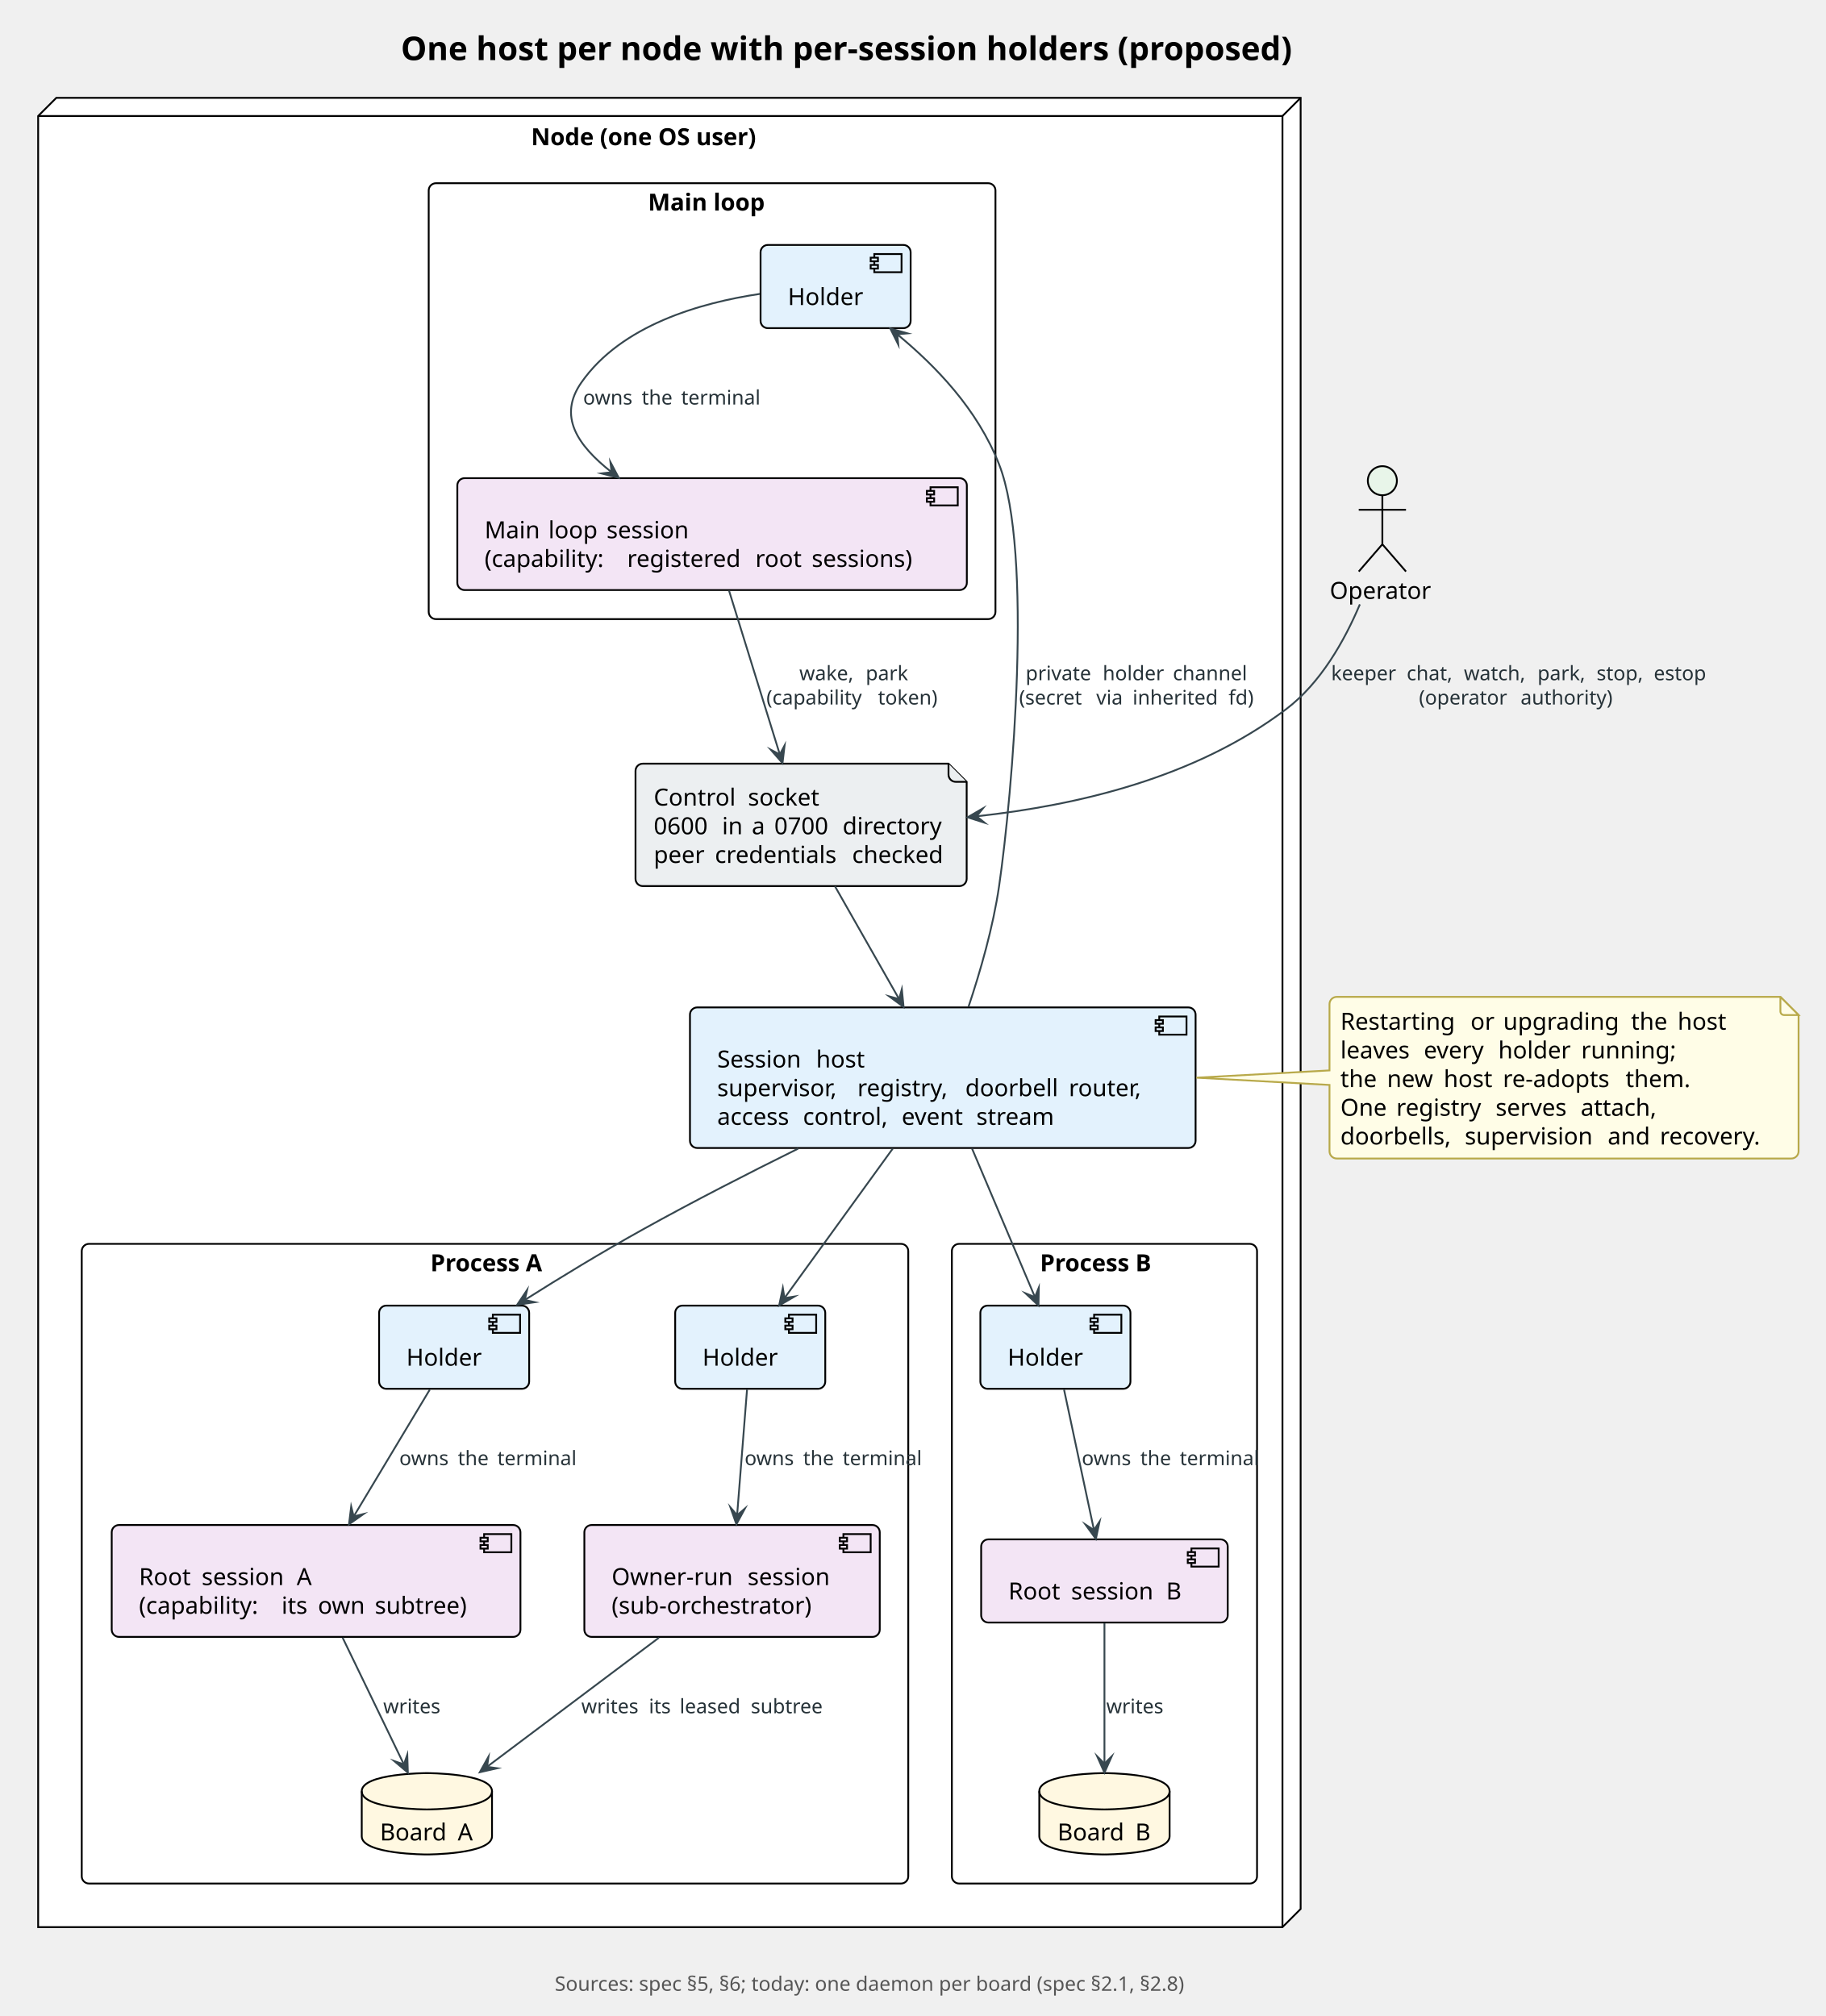
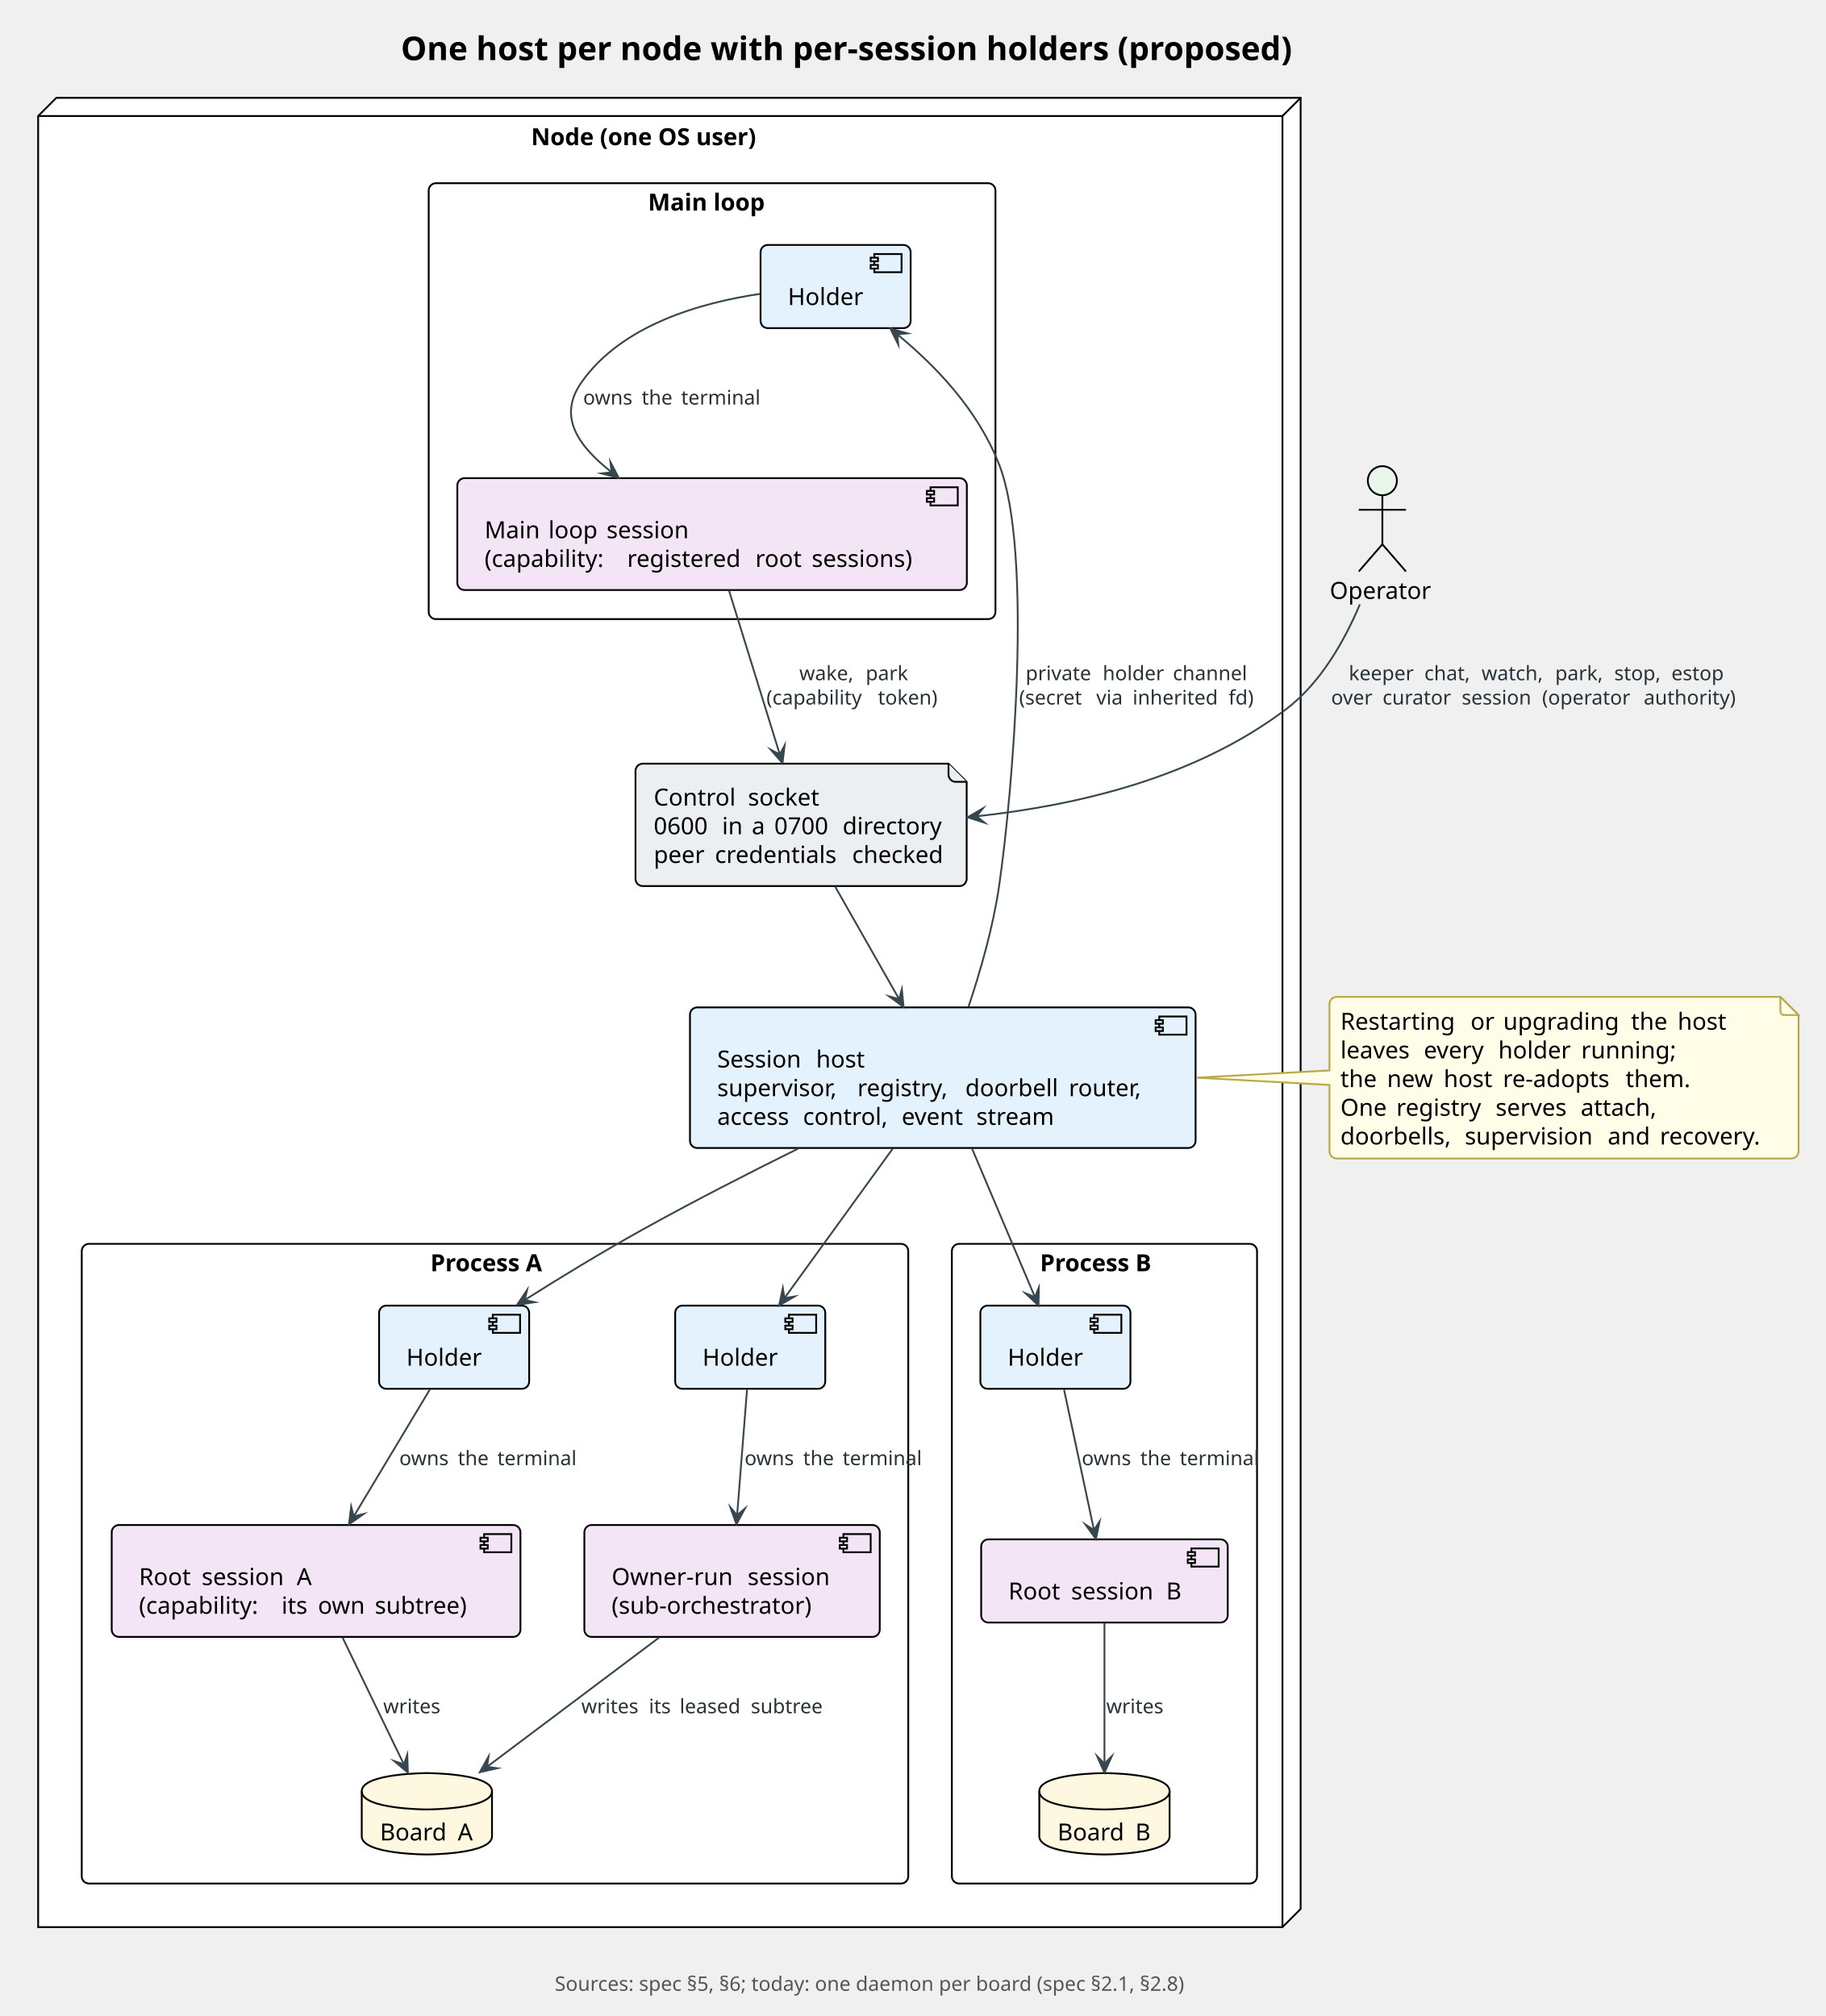
<svg xmlns="http://www.w3.org/2000/svg" contentStyleType="text/css" data-diagram-type="DESCRIPTION" height="1110px" preserveAspectRatio="none" style="width:1005px;height:1110px;background:#FFFFFF;" version="1.1" viewBox="0 0 1005 1110" width="1005px" zoomAndPan="magnify">
  <defs />
  <g>
    <g class="title" data-source-line="3">
      <text fill="#000000" font-family="Verdana" font-size="18" font-weight="700" lengthAdjust="spacing" textLength="561.779" x="220.668" y="33.097">One host per node with per-session holders (proposed)</text>
    </g>
    <g class="cluster" data-qualified-name="Node .one OS user." data-source-line="7" id="ent0002">
      <polygon fill="#FFFFFF" points="21,63.876,31,53.876,716,53.876,716,1051.066,706,1061.066,21,1061.066,21,63.876" style="stroke:#000000;stroke-width:1;stroke-linejoin:miter;stroke-miterlimit:10;" />
      <line style="stroke:#000000;stroke-width:1;" x1="706" x2="716" y1="63.876" y2="53.876" />
      <line style="stroke:#000000;stroke-width:1;" x1="21" x2="706" y1="63.876" y2="63.876" />
      <line style="stroke:#000000;stroke-width:1;" x1="706" x2="706" y1="63.876" y2="1061.066" />
      <text fill="#000000" font-family="Verdana" font-size="13" font-weight="700" lengthAdjust="spacing" textLength="144.289" x="292.356" y="79.946">Node (one OS user)</text>
    </g>
    <g class="cluster" data-qualified-name="Node .one OS user..ML" data-source-line="11" id="ent0005">
      <rect fill="#FFFFFF" height="240" rx="4" ry="4" style="stroke:#000000;stroke-width:1;" width="312" x="236" y="100.876" />
      <text fill="#000000" font-family="Verdana" font-size="13" font-weight="700" lengthAdjust="spacing" textLength="70.535" x="356.732" y="115.946">Main loop</text>
    </g>
    <g class="cluster" data-qualified-name="Node .one OS user..PA" data-source-line="15" id="ent0008">
      <rect fill="#FFFFFF" height="352.2" rx="4" ry="4" style="stroke:#000000;stroke-width:1;" width="455" x="45" y="684.866" />
      <text fill="#000000" font-family="Verdana" font-size="13" font-weight="700" lengthAdjust="spacing" textLength="71.157" x="236.921" y="699.936">Process A</text>
    </g>
    <g class="cluster" data-qualified-name="Node .one OS user..PB" data-source-line="22" id="ent0014">
      <rect fill="#FFFFFF" height="352.2" rx="4" ry="4" style="stroke:#000000;stroke-width:1;" width="168" x="524" y="684.866" />
      <text fill="#000000" font-family="Verdana" font-size="13" font-weight="700" lengthAdjust="spacing" textLength="70.967" x="572.517" y="699.936">Process B</text>
    </g>
    <g class="entity" data-qualified-name="Node .one OS user..HOST" data-source-line="8" id="ent0003">
      <rect fill="#E3F2FD" height="77.398" rx="4" ry="4" style="stroke:#000000;stroke-width:1;" width="278.342" x="379.83" y="554.676" />
      <rect fill="#E3F2FD" height="10" style="stroke:#000000;stroke-width:1;" width="15" x="638.172" y="559.676" />
      <rect fill="#E3F2FD" height="2" style="stroke:#000000;stroke-width:1;" width="4" x="636.172" y="561.676" />
      <rect fill="#E3F2FD" height="2" style="stroke:#000000;stroke-width:1;" width="4" x="636.172" y="565.676" />
      <text fill="#000000" font-family="Verdana" font-size="13" lengthAdjust="spacing" textLength="49.861" x="394.83" y="587.746">Session</text>
      <text fill="#000000" font-family="Verdana" font-size="13" lengthAdjust="spacing" textLength="4.57" x="444.691" y="587.746"> </text>
      <text fill="#000000" font-family="Verdana" font-size="13" lengthAdjust="spacing" textLength="28.012" x="449.261" y="587.746">host</text>
      <text fill="#000000" font-family="Verdana" font-size="13" lengthAdjust="spacing" textLength="72.592" x="394.83" y="603.545">supervisor,</text>
      <text fill="#000000" font-family="Verdana" font-size="13" lengthAdjust="spacing" textLength="4.57" x="467.422" y="603.545"> </text>
      <text fill="#000000" font-family="Verdana" font-size="13" lengthAdjust="spacing" textLength="54.825" x="471.992" y="603.545">registry,</text>
      <text fill="#000000" font-family="Verdana" font-size="13" lengthAdjust="spacing" textLength="4.57" x="526.817" y="603.545"> </text>
      <text fill="#000000" font-family="Verdana" font-size="13" lengthAdjust="spacing" textLength="52.406" x="531.387" y="603.545">doorbell</text>
      <text fill="#000000" font-family="Verdana" font-size="13" lengthAdjust="spacing" textLength="4.57" x="583.793" y="603.545"> </text>
      <text fill="#000000" font-family="Verdana" font-size="13" lengthAdjust="spacing" textLength="44.808" x="588.364" y="603.545">router,</text>
      <text fill="#000000" font-family="Verdana" font-size="13" lengthAdjust="spacing" textLength="42.644" x="394.83" y="619.344">access</text>
      <text fill="#000000" font-family="Verdana" font-size="13" lengthAdjust="spacing" textLength="4.57" x="437.474" y="619.344"> </text>
      <text fill="#000000" font-family="Verdana" font-size="13" lengthAdjust="spacing" textLength="49.747" x="442.044" y="619.344">control,</text>
      <text fill="#000000" font-family="Verdana" font-size="13" lengthAdjust="spacing" textLength="4.57" x="491.79" y="619.344"> </text>
      <text fill="#000000" font-family="Verdana" font-size="13" lengthAdjust="spacing" textLength="36.531" x="496.361" y="619.344">event</text>
      <text fill="#000000" font-family="Verdana" font-size="13" lengthAdjust="spacing" textLength="4.57" x="532.891" y="619.344"> </text>
      <text fill="#000000" font-family="Verdana" font-size="13" lengthAdjust="spacing" textLength="45.64" x="537.462" y="619.344">stream</text>
    </g>
    <g class="entity" data-qualified-name="Node .one OS user..SOCK" data-source-line="9" id="ent0004">
      <path d="M349.85,424.476 L349.85,483.874 A4,4 0 0 0 353.85,487.874 L528.153,487.874 A4,4 0 0 0 532.153,483.874 L532.153,430.476 L522.153,420.476 L353.85,420.476 A4,4 0 0 0 349.85,424.476" fill="#ECEFF1" style="stroke:#000000;stroke-width:1;" />
      <path d="M522.153,420.476 L522.153,426.476 A4,4 0 0 0 526.153,430.476 L532.153,430.476" fill="#ECEFF1" style="stroke:#000000;stroke-width:1;" />
      <text fill="#000000" font-family="Verdana" font-size="13" lengthAdjust="spacing" textLength="47.322" x="359.85" y="443.546">Control</text>
      <text fill="#000000" font-family="Verdana" font-size="13" lengthAdjust="spacing" textLength="4.57" x="407.172" y="443.546"> </text>
      <text fill="#000000" font-family="Verdana" font-size="13" lengthAdjust="spacing" textLength="41.996" x="411.742" y="443.546">socket</text>
      <text fill="#000000" font-family="Verdana" font-size="13" lengthAdjust="spacing" textLength="33.059" x="359.85" y="459.345">0600</text>
      <text fill="#000000" font-family="Verdana" font-size="13" lengthAdjust="spacing" textLength="4.57" x="392.909" y="459.345"> </text>
      <text fill="#000000" font-family="Verdana" font-size="13" lengthAdjust="spacing" textLength="11.794" x="397.479" y="459.345">in</text>
      <text fill="#000000" font-family="Verdana" font-size="13" lengthAdjust="spacing" textLength="4.57" x="409.273" y="459.345"> </text>
      <text fill="#000000" font-family="Verdana" font-size="13" lengthAdjust="spacing" textLength="7.808" x="413.843" y="459.345">a</text>
      <text fill="#000000" font-family="Verdana" font-size="13" lengthAdjust="spacing" textLength="4.57" x="421.651" y="459.345"> </text>
      <text fill="#000000" font-family="Verdana" font-size="13" lengthAdjust="spacing" textLength="33.059" x="426.221" y="459.345">0700</text>
      <text fill="#000000" font-family="Verdana" font-size="13" lengthAdjust="spacing" textLength="4.57" x="459.28" y="459.345"> </text>
      <text fill="#000000" font-family="Verdana" font-size="13" lengthAdjust="spacing" textLength="57.986" x="463.85" y="459.345">directory</text>
      <text fill="#000000" font-family="Verdana" font-size="13" lengthAdjust="spacing" textLength="29.136" x="359.85" y="475.144">peer</text>
      <text fill="#000000" font-family="Verdana" font-size="13" lengthAdjust="spacing" textLength="4.57" x="388.986" y="475.144"> </text>
      <text fill="#000000" font-family="Verdana" font-size="13" lengthAdjust="spacing" textLength="70.973" x="393.556" y="475.144">credentials</text>
      <text fill="#000000" font-family="Verdana" font-size="13" lengthAdjust="spacing" textLength="4.57" x="464.529" y="475.144"> </text>
      <text fill="#000000" font-family="Verdana" font-size="13" lengthAdjust="spacing" textLength="53.054" x="469.099" y="475.144">checked</text>
    </g>
    <g class="entity" data-qualified-name="Node .one OS user..ML.H0" data-source-line="12" id="ent0006">
      <rect fill="#E3F2FD" height="45.799" rx="4" ry="4" style="stroke:#000000;stroke-width:1;" width="82.618" x="418.69" y="134.876" />
      <rect fill="#E3F2FD" height="10" style="stroke:#000000;stroke-width:1;" width="15" x="481.308" y="139.876" />
      <rect fill="#E3F2FD" height="2" style="stroke:#000000;stroke-width:1;" width="4" x="479.308" y="141.876" />
      <rect fill="#E3F2FD" height="2" style="stroke:#000000;stroke-width:1;" width="4" x="479.308" y="145.876" />
      <text fill="#000000" font-family="Verdana" font-size="13" lengthAdjust="spacing" textLength="42.618" x="433.69" y="167.946">Holder</text>
    </g>
    <g class="entity" data-qualified-name="Node .one OS user..ML.S0" data-source-line="13" id="ent0007">
      <rect fill="#F3E5F5" height="61.599" rx="4" ry="4" style="stroke:#000000;stroke-width:1;" width="280.487" x="251.76" y="263.276" />
      <rect fill="#F3E5F5" height="10" style="stroke:#000000;stroke-width:1;" width="15" x="512.247" y="268.276" />
      <rect fill="#F3E5F5" height="2" style="stroke:#000000;stroke-width:1;" width="4" x="510.247" y="270.276" />
      <rect fill="#F3E5F5" height="2" style="stroke:#000000;stroke-width:1;" width="4" x="510.247" y="274.276" />
      <text fill="#000000" font-family="Verdana" font-size="13" lengthAdjust="spacing" textLength="30.558" x="266.76" y="296.346">Main</text>
      <text fill="#000000" font-family="Verdana" font-size="13" lengthAdjust="spacing" textLength="4.57" x="297.318" y="296.346"> </text>
      <text fill="#000000" font-family="Verdana" font-size="13" lengthAdjust="spacing" textLength="27.447" x="301.888" y="296.346">loop</text>
      <text fill="#000000" font-family="Verdana" font-size="13" lengthAdjust="spacing" textLength="4.57" x="329.335" y="296.346"> </text>
      <text fill="#000000" font-family="Verdana" font-size="13" lengthAdjust="spacing" textLength="47.747" x="333.906" y="296.346">session</text>
      <text fill="#000000" font-family="Verdana" font-size="13" lengthAdjust="spacing" textLength="73.912" x="266.76" y="312.145">(capability:</text>
      <text fill="#000000" font-family="Verdana" font-size="13" lengthAdjust="spacing" textLength="4.57" x="340.672" y="312.145"> </text>
      <text fill="#000000" font-family="Verdana" font-size="13" lengthAdjust="spacing" textLength="65.99" x="345.242" y="312.145">registered</text>
      <text fill="#000000" font-family="Verdana" font-size="13" lengthAdjust="spacing" textLength="4.57" x="411.233" y="312.145"> </text>
      <text fill="#000000" font-family="Verdana" font-size="13" lengthAdjust="spacing" textLength="26.451" x="415.803" y="312.145">root</text>
      <text fill="#000000" font-family="Verdana" font-size="13" lengthAdjust="spacing" textLength="4.57" x="442.254" y="312.145"> </text>
      <text fill="#000000" font-family="Verdana" font-size="13" lengthAdjust="spacing" textLength="60.423" x="446.824" y="312.145">sessions)</text>
    </g>
    <g class="entity" data-qualified-name="Node .one OS user..PA.H1" data-source-line="16" id="ent0009">
      <rect fill="#E3F2FD" height="45.799" rx="4" ry="4" style="stroke:#000000;stroke-width:1;" width="82.618" x="208.69" y="718.866" />
      <rect fill="#E3F2FD" height="10" style="stroke:#000000;stroke-width:1;" width="15" x="271.308" y="723.866" />
      <rect fill="#E3F2FD" height="2" style="stroke:#000000;stroke-width:1;" width="4" x="269.308" y="725.866" />
      <rect fill="#E3F2FD" height="2" style="stroke:#000000;stroke-width:1;" width="4" x="269.308" y="729.866" />
      <text fill="#000000" font-family="Verdana" font-size="13" lengthAdjust="spacing" textLength="42.618" x="223.69" y="751.936">Holder</text>
    </g>
    <g class="entity" data-qualified-name="Node .one OS user..PA.S1" data-source-line="17" id="ent0010">
      <rect fill="#F3E5F5" height="61.599" rx="4" ry="4" style="stroke:#000000;stroke-width:1;" width="225.002" x="61.5" y="839.666" />
      <rect fill="#F3E5F5" height="10" style="stroke:#000000;stroke-width:1;" width="15" x="266.502" y="844.666" />
      <rect fill="#F3E5F5" height="2" style="stroke:#000000;stroke-width:1;" width="4" x="264.502" y="846.666" />
      <rect fill="#F3E5F5" height="2" style="stroke:#000000;stroke-width:1;" width="4" x="264.502" y="850.666" />
      <text fill="#000000" font-family="Verdana" font-size="13" lengthAdjust="spacing" textLength="29.942" x="76.5" y="872.736">Root</text>
      <text fill="#000000" font-family="Verdana" font-size="13" lengthAdjust="spacing" textLength="4.57" x="106.442" y="872.736"> </text>
      <text fill="#000000" font-family="Verdana" font-size="13" lengthAdjust="spacing" textLength="47.747" x="111.012" y="872.736">session</text>
      <text fill="#000000" font-family="Verdana" font-size="13" lengthAdjust="spacing" textLength="4.57" x="158.759" y="872.736"> </text>
      <text fill="#000000" font-family="Verdana" font-size="13" lengthAdjust="spacing" textLength="8.887" x="163.33" y="872.736">A</text>
      <text fill="#000000" font-family="Verdana" font-size="13" lengthAdjust="spacing" textLength="73.912" x="76.5" y="888.535">(capability:</text>
      <text fill="#000000" font-family="Verdana" font-size="13" lengthAdjust="spacing" textLength="4.57" x="150.412" y="888.535"> </text>
      <text fill="#000000" font-family="Verdana" font-size="13" lengthAdjust="spacing" textLength="15.463" x="154.982" y="888.535">its</text>
      <text fill="#000000" font-family="Verdana" font-size="13" lengthAdjust="spacing" textLength="4.57" x="170.445" y="888.535"> </text>
      <text fill="#000000" font-family="Verdana" font-size="13" lengthAdjust="spacing" textLength="26.755" x="175.016" y="888.535">own</text>
      <text fill="#000000" font-family="Verdana" font-size="13" lengthAdjust="spacing" textLength="4.57" x="201.771" y="888.535"> </text>
      <text fill="#000000" font-family="Verdana" font-size="13" lengthAdjust="spacing" textLength="55.161" x="206.341" y="888.535">subtree)</text>
    </g>
    <g class="entity" data-qualified-name="Node .one OS user..PA.H1b" data-source-line="18" id="ent0011">
      <rect fill="#E3F2FD" height="45.799" rx="4" ry="4" style="stroke:#000000;stroke-width:1;" width="82.618" x="371.69" y="718.866" />
      <rect fill="#E3F2FD" height="10" style="stroke:#000000;stroke-width:1;" width="15" x="434.308" y="723.866" />
      <rect fill="#E3F2FD" height="2" style="stroke:#000000;stroke-width:1;" width="4" x="432.308" y="725.866" />
      <rect fill="#E3F2FD" height="2" style="stroke:#000000;stroke-width:1;" width="4" x="432.308" y="729.866" />
      <text fill="#000000" font-family="Verdana" font-size="13" lengthAdjust="spacing" textLength="42.618" x="386.69" y="751.936">Holder</text>
    </g>
    <g class="entity" data-qualified-name="Node .one OS user..PA.S1b" data-source-line="19" id="ent0012">
      <rect fill="#F3E5F5" height="61.599" rx="4" ry="4" style="stroke:#000000;stroke-width:1;" width="162.611" x="321.69" y="839.666" />
      <rect fill="#F3E5F5" height="10" style="stroke:#000000;stroke-width:1;" width="15" x="464.301" y="844.666" />
      <rect fill="#F3E5F5" height="2" style="stroke:#000000;stroke-width:1;" width="4" x="462.301" y="846.666" />
      <rect fill="#F3E5F5" height="2" style="stroke:#000000;stroke-width:1;" width="4" x="462.301" y="850.666" />
      <text fill="#000000" font-family="Verdana" font-size="13" lengthAdjust="spacing" textLength="70.294" x="336.69" y="872.736">Owner-run</text>
      <text fill="#000000" font-family="Verdana" font-size="13" lengthAdjust="spacing" textLength="4.57" x="406.984" y="872.736"> </text>
      <text fill="#000000" font-family="Verdana" font-size="13" lengthAdjust="spacing" textLength="47.747" x="411.554" y="872.736">session</text>
      <text fill="#000000" font-family="Verdana" font-size="13" lengthAdjust="spacing" textLength="120.802" x="336.69" y="888.535">(sub-orchestrator)</text>
    </g>
    <g class="entity" data-qualified-name="Node .one OS user..PA.B1" data-source-line="20" id="ent0013">
      <path d="M199.14,986.266 C199.14,976.266 234.997,976.266 234.997,976.266 C234.997,976.266 270.854,976.266 270.854,986.266 L270.854,1011.065 C270.854,1021.065 234.997,1021.065 234.997,1021.065 C234.997,1021.065 199.14,1021.065 199.14,1011.065 L199.14,986.266" fill="#FFF8E1" style="stroke:#000000;stroke-width:1;" />
      <path d="M199.14,986.266 C199.14,996.266 234.997,996.266 234.997,996.266 C234.997,996.266 270.854,996.266 270.854,986.266" fill="none" style="stroke:#000000;stroke-width:1;" />
      <text fill="#000000" font-family="Verdana" font-size="13" lengthAdjust="spacing" textLength="38.257" x="209.14" y="1013.336">Board</text>
      <text fill="#000000" font-family="Verdana" font-size="13" lengthAdjust="spacing" textLength="4.57" x="247.397" y="1013.336"> </text>
      <text fill="#000000" font-family="Verdana" font-size="13" lengthAdjust="spacing" textLength="8.887" x="251.968" y="1013.336">A</text>
    </g>
    <g class="entity" data-qualified-name="Node .one OS user..PB.H2" data-source-line="23" id="ent0015">
      <rect fill="#E3F2FD" height="45.799" rx="4" ry="4" style="stroke:#000000;stroke-width:1;" width="82.618" x="539.69" y="718.866" />
      <rect fill="#E3F2FD" height="10" style="stroke:#000000;stroke-width:1;" width="15" x="602.308" y="723.866" />
      <rect fill="#E3F2FD" height="2" style="stroke:#000000;stroke-width:1;" width="4" x="600.308" y="725.866" />
      <rect fill="#E3F2FD" height="2" style="stroke:#000000;stroke-width:1;" width="4" x="600.308" y="729.866" />
      <text fill="#000000" font-family="Verdana" font-size="13" lengthAdjust="spacing" textLength="42.618" x="554.69" y="751.936">Holder</text>
    </g>
    <g class="entity" data-qualified-name="Node .one OS user..PB.S2" data-source-line="24" id="ent0016">
      <rect fill="#F3E5F5" height="45.799" rx="4" ry="4" style="stroke:#000000;stroke-width:1;" width="135.742" x="540.13" y="847.566" />
      <rect fill="#F3E5F5" height="10" style="stroke:#000000;stroke-width:1;" width="15" x="655.872" y="852.566" />
      <rect fill="#F3E5F5" height="2" style="stroke:#000000;stroke-width:1;" width="4" x="653.872" y="854.566" />
      <rect fill="#F3E5F5" height="2" style="stroke:#000000;stroke-width:1;" width="4" x="653.872" y="858.566" />
      <text fill="#000000" font-family="Verdana" font-size="13" lengthAdjust="spacing" textLength="29.942" x="555.13" y="880.636">Root</text>
      <text fill="#000000" font-family="Verdana" font-size="13" lengthAdjust="spacing" textLength="4.57" x="585.072" y="880.636"> </text>
      <text fill="#000000" font-family="Verdana" font-size="13" lengthAdjust="spacing" textLength="47.747" x="589.642" y="880.636">session</text>
      <text fill="#000000" font-family="Verdana" font-size="13" lengthAdjust="spacing" textLength="4.57" x="637.389" y="880.636"> </text>
      <text fill="#000000" font-family="Verdana" font-size="13" lengthAdjust="spacing" textLength="8.912" x="641.96" y="880.636">B</text>
    </g>
    <g class="entity" data-qualified-name="Node .one OS user..PB.B2" data-source-line="25" id="ent0017">
      <path d="M572.13,986.266 C572.13,976.266 608,976.266 608,976.266 C608,976.266 643.87,976.266 643.87,986.266 L643.87,1011.065 C643.87,1021.065 608,1021.065 608,1021.065 C608,1021.065 572.13,1021.065 572.13,1011.065 L572.13,986.266" fill="#FFF8E1" style="stroke:#000000;stroke-width:1;" />
      <path d="M572.13,986.266 C572.13,996.266 608,996.266 608,996.266 C608,996.266 643.87,996.266 643.87,986.266" fill="none" style="stroke:#000000;stroke-width:1;" />
      <text fill="#000000" font-family="Verdana" font-size="13" lengthAdjust="spacing" textLength="38.257" x="582.13" y="1013.336">Board</text>
      <text fill="#000000" font-family="Verdana" font-size="13" lengthAdjust="spacing" textLength="4.57" x="620.387" y="1013.336"> </text>
      <text fill="#000000" font-family="Verdana" font-size="13" lengthAdjust="spacing" textLength="8.912" x="624.958" y="1013.336">B</text>
    </g>
    <g class="entity" data-qualified-name="OP" data-source-line="5" id="ent0001">
      <ellipse cx="760.996" cy="264.676" fill="#E8F5E9" rx="8" ry="8" style="stroke:#000000;stroke-width:1;" />
      <path d="M760.996,272.676 L760.996,299.676 M747.996,280.676 L773.996,280.676 M760.996,299.676 L747.996,314.676 M760.996,299.676 L773.996,314.676" fill="none" style="stroke:#000000;stroke-width:1;" />
      <text fill="#000000" font-family="Verdana" font-size="13" lengthAdjust="spacing" textLength="57.992" x="732" y="329.746">Operator</text>
    </g>
    <g class="entity" data-qualified-name="GMN32" data-source-line="45" id="ent0033">
      <path d="M731.89,552.876 L731.89,589.366 L658.61,593.366 L731.89,597.366 L731.89,633.873 A4,4 0 0 0 735.89,637.873 L986.115,637.873 A4,4 0 0 0 990.115,633.873 L990.115,558.876 L980.115,548.876 L735.89,548.876 A4,4 0 0 0 731.89,552.876" fill="#FFFDE7" style="stroke:#B8A94A;stroke-width:1;" />
      <path d="M980.115,548.876 L980.115,556.876 A2,2 0 0 0 982.115,558.876 L990.115,558.876 L980.115,548.876" fill="#FFFDE7" style="stroke:#B8A94A;stroke-width:1;" />
      <text fill="#000000" font-family="Verdana" font-size="13" lengthAdjust="spacing" textLength="67.05" x="737.89" y="566.946">Restarting</text>
      <text fill="#000000" font-family="Verdana" font-size="13" lengthAdjust="spacing" textLength="4.57" x="804.94" y="566.946"> </text>
      <text fill="#000000" font-family="Verdana" font-size="13" lengthAdjust="spacing" textLength="13.438" x="809.511" y="566.946">or</text>
      <text fill="#000000" font-family="Verdana" font-size="13" lengthAdjust="spacing" textLength="4.57" x="822.949" y="566.946"> </text>
      <text fill="#000000" font-family="Verdana" font-size="13" lengthAdjust="spacing" textLength="65.774" x="827.519" y="566.946">upgrading</text>
      <text fill="#000000" font-family="Verdana" font-size="13" lengthAdjust="spacing" textLength="4.57" x="893.293" y="566.946"> </text>
      <text fill="#000000" font-family="Verdana" font-size="13" lengthAdjust="spacing" textLength="21.093" x="897.864" y="566.946">the</text>
      <text fill="#000000" font-family="Verdana" font-size="13" lengthAdjust="spacing" textLength="4.57" x="918.957" y="566.946"> </text>
      <text fill="#000000" font-family="Verdana" font-size="13" lengthAdjust="spacing" textLength="28.012" x="923.527" y="566.946">host</text>
      <text fill="#000000" font-family="Verdana" font-size="13" lengthAdjust="spacing" textLength="41.33" x="737.89" y="582.745">leaves</text>
      <text fill="#000000" font-family="Verdana" font-size="13" lengthAdjust="spacing" textLength="4.57" x="779.22" y="582.745"> </text>
      <text fill="#000000" font-family="Verdana" font-size="13" lengthAdjust="spacing" textLength="36.423" x="783.79" y="582.745">every</text>
      <text fill="#000000" font-family="Verdana" font-size="13" lengthAdjust="spacing" textLength="4.57" x="820.213" y="582.745"> </text>
      <text fill="#000000" font-family="Verdana" font-size="13" lengthAdjust="spacing" textLength="41.076" x="824.783" y="582.745">holder</text>
      <text fill="#000000" font-family="Verdana" font-size="13" lengthAdjust="spacing" textLength="4.57" x="865.859" y="582.745"> </text>
      <text fill="#000000" font-family="Verdana" font-size="13" lengthAdjust="spacing" textLength="56.024" x="870.429" y="582.745">running;</text>
      <text fill="#000000" font-family="Verdana" font-size="13" lengthAdjust="spacing" textLength="21.093" x="737.89" y="598.544">the</text>
      <text fill="#000000" font-family="Verdana" font-size="13" lengthAdjust="spacing" textLength="4.57" x="758.983" y="598.544"> </text>
      <text fill="#000000" font-family="Verdana" font-size="13" lengthAdjust="spacing" textLength="26.609" x="763.554" y="598.544">new</text>
      <text fill="#000000" font-family="Verdana" font-size="13" lengthAdjust="spacing" textLength="4.57" x="790.163" y="598.544"> </text>
      <text fill="#000000" font-family="Verdana" font-size="13" lengthAdjust="spacing" textLength="28.012" x="794.733" y="598.544">host</text>
      <text fill="#000000" font-family="Verdana" font-size="13" lengthAdjust="spacing" textLength="4.57" x="822.745" y="598.544"> </text>
      <text fill="#000000" font-family="Verdana" font-size="13" lengthAdjust="spacing" textLength="62.988" x="827.316" y="598.544">re-adopts</text>
      <text fill="#000000" font-family="Verdana" font-size="13" lengthAdjust="spacing" textLength="4.57" x="890.304" y="598.544"> </text>
      <text fill="#000000" font-family="Verdana" font-size="13" lengthAdjust="spacing" textLength="38.467" x="894.874" y="598.544">them.</text>
      <text fill="#000000" font-family="Verdana" font-size="13" lengthAdjust="spacing" textLength="26.203" x="737.89" y="614.344">One</text>
      <text fill="#000000" font-family="Verdana" font-size="13" lengthAdjust="spacing" textLength="4.57" x="764.093" y="614.344"> </text>
      <text fill="#000000" font-family="Verdana" font-size="13" lengthAdjust="spacing" textLength="50.096" x="768.663" y="614.344">registry</text>
      <text fill="#000000" font-family="Verdana" font-size="13" lengthAdjust="spacing" textLength="4.57" x="818.759" y="614.344"> </text>
      <text fill="#000000" font-family="Verdana" font-size="13" lengthAdjust="spacing" textLength="42.275" x="823.33" y="614.344">serves</text>
      <text fill="#000000" font-family="Verdana" font-size="13" lengthAdjust="spacing" textLength="4.57" x="865.605" y="614.344"> </text>
      <text fill="#000000" font-family="Verdana" font-size="13" lengthAdjust="spacing" textLength="45.589" x="870.175" y="614.344">attach,</text>
      <text fill="#000000" font-family="Verdana" font-size="13" lengthAdjust="spacing" textLength="63.908" x="737.89" y="630.143">doorbells,</text>
      <text fill="#000000" font-family="Verdana" font-size="13" lengthAdjust="spacing" textLength="4.57" x="801.798" y="630.143"> </text>
      <text fill="#000000" font-family="Verdana" font-size="13" lengthAdjust="spacing" textLength="74.109" x="806.369" y="630.143">supervision</text>
      <text fill="#000000" font-family="Verdana" font-size="13" lengthAdjust="spacing" textLength="4.57" x="880.477" y="630.143"> </text>
      <text fill="#000000" font-family="Verdana" font-size="13" lengthAdjust="spacing" textLength="24.134" x="885.048" y="630.143">and</text>
      <text fill="#000000" font-family="Verdana" font-size="13" lengthAdjust="spacing" textLength="4.57" x="909.182" y="630.143"> </text>
      <text fill="#000000" font-family="Verdana" font-size="13" lengthAdjust="spacing" textLength="61.363" x="913.752" y="630.143">recovery.</text>
    </g>
    <g class="link" data-entity-1="ent0001" data-entity-2="ent0004" data-link-type="dependency" data-source-line="29" id="lnk18">
      <path d="M748.61,332.756 C740.18,352.746 727.05,376.076 708,390.476 C657.76,428.446 593.14,443.372 537.61,449.452" fill="none" id="OP-to-SOCK" style="stroke:#37474F;stroke-width:1;" />
      <polygon fill="#37474F" points="532.64,449.996,542.022,452.993,537.61,449.452,541.151,445.04,532.64,449.996" style="stroke:#37474F;stroke-width:1;stroke-linejoin:miter;stroke-miterlimit:10;" />
-       <text fill="#263238" font-family="Verdana" font-size="11" lengthAdjust="spacing" textLength="37.716" x="732.79" y="374.535">keeper</text>
-       <text fill="#263238" font-family="Verdana" font-size="11" lengthAdjust="spacing" textLength="3.867" x="770.506" y="374.535"> </text>
-       <text fill="#263238" font-family="Verdana" font-size="11" lengthAdjust="spacing" textLength="27.634" x="774.373" y="374.535">chat,</text>
-       <text fill="#263238" font-family="Verdana" font-size="11" lengthAdjust="spacing" textLength="3.867" x="802.007" y="374.535"> </text>
-       <text fill="#263238" font-family="Verdana" font-size="11" lengthAdjust="spacing" textLength="36.636" x="805.875" y="374.535">watch,</text>
-       <text fill="#263238" font-family="Verdana" font-size="11" lengthAdjust="spacing" textLength="3.867" x="842.511" y="374.535"> </text>
-       <text fill="#263238" font-family="Verdana" font-size="11" lengthAdjust="spacing" textLength="28.666" x="846.378" y="374.535">park,</text>
-       <text fill="#263238" font-family="Verdana" font-size="11" lengthAdjust="spacing" textLength="3.867" x="875.043" y="374.535"> </text>
-       <text fill="#263238" font-family="Verdana" font-size="11" lengthAdjust="spacing" textLength="27.597" x="878.911" y="374.535">stop,</text>
-       <text fill="#263238" font-family="Verdana" font-size="11" lengthAdjust="spacing" textLength="3.867" x="906.507" y="374.535"> </text>
-       <text fill="#263238" font-family="Verdana" font-size="11" lengthAdjust="spacing" textLength="30.148" x="910.375" y="374.535">estop</text>
-       <text fill="#263238" font-family="Verdana" font-size="11" lengthAdjust="spacing" textLength="52.084" x="781.135" y="387.904">(operator</text>
-       <text fill="#263238" font-family="Verdana" font-size="11" lengthAdjust="spacing" textLength="3.867" x="833.219" y="387.904"> </text>
-       <text fill="#263238" font-family="Verdana" font-size="11" lengthAdjust="spacing" textLength="55.091" x="837.086" y="387.904">authority)</text>
+       <text fill="#263238" font-family="Verdana" font-size="11" lengthAdjust="spacing" textLength="37.716" x="742.512" y="374.535">keeper</text>
+       <text fill="#263238" font-family="Verdana" font-size="11" lengthAdjust="spacing" textLength="3.867" x="780.227" y="374.535"> </text>
+       <text fill="#263238" font-family="Verdana" font-size="11" lengthAdjust="spacing" textLength="27.634" x="784.095" y="374.535">chat,</text>
+       <text fill="#263238" font-family="Verdana" font-size="11" lengthAdjust="spacing" textLength="3.867" x="811.729" y="374.535"> </text>
+       <text fill="#263238" font-family="Verdana" font-size="11" lengthAdjust="spacing" textLength="36.636" x="815.596" y="374.535">watch,</text>
+       <text fill="#263238" font-family="Verdana" font-size="11" lengthAdjust="spacing" textLength="3.867" x="852.232" y="374.535"> </text>
+       <text fill="#263238" font-family="Verdana" font-size="11" lengthAdjust="spacing" textLength="28.666" x="856.1" y="374.535">park,</text>
+       <text fill="#263238" font-family="Verdana" font-size="11" lengthAdjust="spacing" textLength="3.867" x="884.765" y="374.535"> </text>
+       <text fill="#263238" font-family="Verdana" font-size="11" lengthAdjust="spacing" textLength="27.597" x="888.632" y="374.535">stop,</text>
+       <text fill="#263238" font-family="Verdana" font-size="11" lengthAdjust="spacing" textLength="3.867" x="916.229" y="374.535"> </text>
+       <text fill="#263238" font-family="Verdana" font-size="11" lengthAdjust="spacing" textLength="30.148" x="920.096" y="374.535">estop</text>
+       <text fill="#263238" font-family="Verdana" font-size="11" lengthAdjust="spacing" textLength="24.433" x="732.79" y="387.904">over</text>
+       <text fill="#263238" font-family="Verdana" font-size="11" lengthAdjust="spacing" textLength="3.867" x="757.223" y="387.904"> </text>
+       <text fill="#263238" font-family="Verdana" font-size="11" lengthAdjust="spacing" textLength="39.698" x="761.09" y="387.904">curator</text>
+       <text fill="#263238" font-family="Verdana" font-size="11" lengthAdjust="spacing" textLength="3.867" x="800.788" y="387.904"> </text>
+       <text fill="#263238" font-family="Verdana" font-size="11" lengthAdjust="spacing" textLength="40.401" x="804.655" y="387.904">session</text>
+       <text fill="#263238" font-family="Verdana" font-size="11" lengthAdjust="spacing" textLength="3.867" x="845.057" y="387.904"> </text>
+       <text fill="#263238" font-family="Verdana" font-size="11" lengthAdjust="spacing" textLength="52.084" x="848.924" y="387.904">(operator</text>
+       <text fill="#263238" font-family="Verdana" font-size="11" lengthAdjust="spacing" textLength="3.867" x="901.007" y="387.904"> </text>
+       <text fill="#263238" font-family="Verdana" font-size="11" lengthAdjust="spacing" textLength="55.091" x="904.875" y="387.904">authority)</text>
    </g>
    <g class="link" data-entity-1="ent0007" data-entity-2="ent0004" data-link-type="dependency" data-source-line="30" id="lnk19">
      <path d="M401.33,325.186 C409.75,352.326 420.61,387.39 429.29,415.4" fill="none" id="S0-to-SOCK" style="stroke:#37474F;stroke-width:1;" />
      <polygon fill="#37474F" points="430.77,420.176,431.927,410.395,429.29,415.4,424.285,412.763,430.77,420.176" style="stroke:#37474F;stroke-width:1;stroke-linejoin:miter;stroke-miterlimit:10;" />
      <text fill="#263238" font-family="Verdana" font-size="11" lengthAdjust="spacing" textLength="32.672" x="440.009" y="374.535">wake,</text>
      <text fill="#263238" font-family="Verdana" font-size="11" lengthAdjust="spacing" textLength="3.867" x="472.682" y="374.535"> </text>
      <text fill="#263238" font-family="Verdana" font-size="11" lengthAdjust="spacing" textLength="24.664" x="476.549" y="374.535">park</text>
      <text fill="#263238" font-family="Verdana" font-size="11" lengthAdjust="spacing" textLength="57.546" x="421.89" y="387.904">(capability</text>
      <text fill="#263238" font-family="Verdana" font-size="11" lengthAdjust="spacing" textLength="3.867" x="479.436" y="387.904"> </text>
      <text fill="#263238" font-family="Verdana" font-size="11" lengthAdjust="spacing" textLength="36.029" x="483.303" y="387.904">token)</text>
    </g>
    <g class="link" data-entity-1="ent0004" data-entity-2="ent0003" data-link-type="dependency" data-source-line="31" id="lnk20">
      <path d="M459.68,488.036 C471.04,508.016 483.12,529.249 494.96,550.089" fill="none" id="SOCK-to-HOST" style="stroke:#37474F;stroke-width:1;" />
      <polygon fill="#37474F" points="497.43,554.436,496.462,544.635,494.96,550.089,489.506,548.587,497.43,554.436" style="stroke:#37474F;stroke-width:1;stroke-linejoin:miter;stroke-miterlimit:10;" />
    </g>
    <g class="link" data-entity-1="ent0003" data-entity-2="ent0006" data-link-type="dependency" data-source-line="32" id="lnk21">
      <path d="M533.19,554.256 C539.72,534.706 546.74,510.346 550,487.876 C557.41,436.806 568.86,303.706 550,255.676 C538,225.116 515.17,201.646 493.961,184.076" fill="none" id="HOST-to-H0" style="stroke:#37474F;stroke-width:1;" />
      <polygon fill="#37474F" points="490.11,180.886,494.489,189.708,493.961,184.076,499.593,183.547,490.11,180.886" style="stroke:#37474F;stroke-width:1;stroke-linejoin:miter;stroke-miterlimit:10;" />
      <text fill="#263238" font-family="Verdana" font-size="11" lengthAdjust="spacing" textLength="38.57" x="564.599" y="374.535">private</text>
      <text fill="#263238" font-family="Verdana" font-size="11" lengthAdjust="spacing" textLength="3.867" x="603.169" y="374.535"> </text>
      <text fill="#263238" font-family="Verdana" font-size="11" lengthAdjust="spacing" textLength="34.756" x="607.036" y="374.535">holder</text>
      <text fill="#263238" font-family="Verdana" font-size="11" lengthAdjust="spacing" textLength="3.867" x="641.793" y="374.535"> </text>
      <text fill="#263238" font-family="Verdana" font-size="11" lengthAdjust="spacing" textLength="42.791" x="645.66" y="374.535">channel</text>
      <text fill="#263238" font-family="Verdana" font-size="11" lengthAdjust="spacing" textLength="38.591" x="561.03" y="387.904">(secret</text>
      <text fill="#263238" font-family="Verdana" font-size="11" lengthAdjust="spacing" textLength="3.867" x="599.621" y="387.904"> </text>
      <text fill="#263238" font-family="Verdana" font-size="11" lengthAdjust="spacing" textLength="16.135" x="603.489" y="387.904">via</text>
      <text fill="#263238" font-family="Verdana" font-size="11" lengthAdjust="spacing" textLength="3.867" x="619.623" y="387.904"> </text>
      <text fill="#263238" font-family="Verdana" font-size="11" lengthAdjust="spacing" textLength="48.947" x="623.49" y="387.904">inherited</text>
      <text fill="#263238" font-family="Verdana" font-size="11" lengthAdjust="spacing" textLength="3.867" x="672.437" y="387.904"> </text>
      <text fill="#263238" font-family="Verdana" font-size="11" lengthAdjust="spacing" textLength="15.716" x="676.304" y="387.904">fd)</text>
    </g>
    <g class="link" data-entity-1="ent0003" data-entity-2="ent0009" data-link-type="dependency" data-source-line="33" id="lnk22">
      <path d="M439.38,632.426 C412.04,645.956 381.43,661.616 354,676.866 C330.48,689.946 308.928,703.107 288.918,715.737" fill="none" id="HOST-to-H1" style="stroke:#37474F;stroke-width:1;" />
      <polygon fill="#37474F" points="284.69,718.406,294.436,716.985,288.918,715.737,290.166,710.22,284.69,718.406" style="stroke:#37474F;stroke-width:1;stroke-linejoin:miter;stroke-miterlimit:10;" />
    </g>
    <g class="link" data-entity-1="ent0003" data-entity-2="ent0011" data-link-type="dependency" data-source-line="34" id="lnk23">
      <path d="M491.43,632.456 C471.55,659.906 448.351,691.935 431.851,714.735" fill="none" id="HOST-to-H1b" style="stroke:#37474F;stroke-width:1;" />
      <polygon fill="#37474F" points="428.92,718.786,437.437,713.84,431.851,714.735,430.956,709.15,428.92,718.786" style="stroke:#37474F;stroke-width:1;stroke-linejoin:miter;stroke-miterlimit:10;" />
    </g>
    <g class="link" data-entity-1="ent0003" data-entity-2="ent0015" data-link-type="dependency" data-source-line="35" id="lnk24">
      <path d="M535.13,632.456 C546.75,659.906 560.079,691.382 569.739,714.182" fill="none" id="HOST-to-H2" style="stroke:#37474F;stroke-width:1;" />
      <polygon fill="#37474F" points="571.69,718.786,571.862,708.939,569.739,714.182,564.496,712.059,571.69,718.786" style="stroke:#37474F;stroke-width:1;stroke-linejoin:miter;stroke-miterlimit:10;" />
    </g>
    <g class="link" data-entity-1="ent0006" data-entity-2="ent0007" data-link-type="dependency" data-source-line="36" id="lnk25">
      <path d="M418.3,161.826 C385.57,166.676 341.99,179.076 320,210.676 C307.2,229.076 317.562,244.922 336.702,260.002" fill="none" id="H0-to-S0" style="stroke:#37474F;stroke-width:1;" />
      <polygon fill="#37474F" points="340.63,263.096,336.036,254.384,336.702,260.002,331.085,260.668,340.63,263.096" style="stroke:#37474F;stroke-width:1;stroke-linejoin:miter;stroke-miterlimit:10;" />
      <text fill="#263238" font-family="Verdana" font-size="11" lengthAdjust="spacing" textLength="28.37" x="321" y="222.735">owns</text>
      <text fill="#263238" font-family="Verdana" font-size="11" lengthAdjust="spacing" textLength="3.867" x="349.37" y="222.735"> </text>
      <text fill="#263238" font-family="Verdana" font-size="11" lengthAdjust="spacing" textLength="17.848" x="353.237" y="222.735">the</text>
      <text fill="#263238" font-family="Verdana" font-size="11" lengthAdjust="spacing" textLength="3.867" x="371.085" y="222.735"> </text>
      <text fill="#263238" font-family="Verdana" font-size="11" lengthAdjust="spacing" textLength="45.885" x="374.953" y="222.735">terminal</text>
    </g>
    <g class="link" data-entity-1="ent0009" data-entity-2="ent0010" data-link-type="dependency" data-source-line="37" id="lnk26">
      <path d="M236.59,765.126 C224.23,785.726 208.361,812.178 194.701,834.958" fill="none" id="H1-to-S1" style="stroke:#37474F;stroke-width:1;" />
      <polygon fill="#37474F" points="192.13,839.246,200.189,833.584,194.701,834.958,193.328,829.47,192.13,839.246" style="stroke:#37474F;stroke-width:1;stroke-linejoin:miter;stroke-miterlimit:10;" />
      <text fill="#263238" font-family="Verdana" font-size="11" lengthAdjust="spacing" textLength="28.37" x="219.81" y="806.725">owns</text>
      <text fill="#263238" font-family="Verdana" font-size="11" lengthAdjust="spacing" textLength="3.867" x="248.18" y="806.725"> </text>
      <text fill="#263238" font-family="Verdana" font-size="11" lengthAdjust="spacing" textLength="17.848" x="252.047" y="806.725">the</text>
      <text fill="#263238" font-family="Verdana" font-size="11" lengthAdjust="spacing" textLength="3.867" x="269.895" y="806.725"> </text>
      <text fill="#263238" font-family="Verdana" font-size="11" lengthAdjust="spacing" textLength="45.885" x="273.763" y="806.725">terminal</text>
    </g>
    <g class="link" data-entity-1="ent0011" data-entity-2="ent0012" data-link-type="dependency" data-source-line="38" id="lnk27">
      <path d="M411.24,765.126 C409.61,785.726 407.572,811.481 405.782,834.261" fill="none" id="H1b-to-S1b" style="stroke:#37474F;stroke-width:1;" />
      <polygon fill="#37474F" points="405.39,839.246,410.083,830.587,405.782,834.261,402.107,829.96,405.39,839.246" style="stroke:#37474F;stroke-width:1;stroke-linejoin:miter;stroke-miterlimit:10;" />
      <text fill="#263238" font-family="Verdana" font-size="11" lengthAdjust="spacing" textLength="28.37" x="409.9" y="806.725">owns</text>
      <text fill="#263238" font-family="Verdana" font-size="11" lengthAdjust="spacing" textLength="3.867" x="438.27" y="806.725"> </text>
      <text fill="#263238" font-family="Verdana" font-size="11" lengthAdjust="spacing" textLength="17.848" x="442.137" y="806.725">the</text>
      <text fill="#263238" font-family="Verdana" font-size="11" lengthAdjust="spacing" textLength="3.867" x="459.985" y="806.725"> </text>
      <text fill="#263238" font-family="Verdana" font-size="11" lengthAdjust="spacing" textLength="45.885" x="463.853" y="806.725">terminal</text>
    </g>
    <g class="link" data-entity-1="ent0015" data-entity-2="ent0016" data-link-type="dependency" data-source-line="39" id="lnk28">
      <path d="M585.76,765.126 C590.7,788.286 597.33,819.365 602.24,842.445" fill="none" id="H2-to-S2" style="stroke:#37474F;stroke-width:1;" />
      <polygon fill="#37474F" points="603.28,847.336,605.32,837.701,602.24,842.445,597.495,839.365,603.28,847.336" style="stroke:#37474F;stroke-width:1;stroke-linejoin:miter;stroke-miterlimit:10;" />
      <text fill="#263238" font-family="Verdana" font-size="11" lengthAdjust="spacing" textLength="28.37" x="595.5" y="806.725">owns</text>
      <text fill="#263238" font-family="Verdana" font-size="11" lengthAdjust="spacing" textLength="3.867" x="623.87" y="806.725"> </text>
      <text fill="#263238" font-family="Verdana" font-size="11" lengthAdjust="spacing" textLength="17.848" x="627.737" y="806.725">the</text>
      <text fill="#263238" font-family="Verdana" font-size="11" lengthAdjust="spacing" textLength="3.867" x="645.585" y="806.725"> </text>
      <text fill="#263238" font-family="Verdana" font-size="11" lengthAdjust="spacing" textLength="45.885" x="649.453" y="806.725">terminal</text>
    </g>
    <g class="link" data-entity-1="ent0010" data-entity-2="ent0013" data-link-type="dependency" data-source-line="40" id="lnk29">
      <path d="M188.61,901.696 C199.68,924.596 212.445,950.994 222.345,971.484" fill="none" id="S1-to-B1" style="stroke:#37474F;stroke-width:1;" />
      <polygon fill="#37474F" points="224.52,975.986,224.206,966.142,222.345,971.484,217.003,969.622,224.52,975.986" style="stroke:#37474F;stroke-width:1;stroke-linejoin:miter;stroke-miterlimit:10;" />
      <text fill="#263238" font-family="Verdana" font-size="11" lengthAdjust="spacing" textLength="33.333" x="210.96" y="943.325">writes</text>
    </g>
    <g class="link" data-entity-1="ent0012" data-entity-2="ent0013" data-link-type="dependency" data-source-line="41" id="lnk30">
      <path d="M362.76,901.696 C332.38,924.516 295.387,952.303 268.127,972.783" fill="none" id="S1b-to-B1" style="stroke:#37474F;stroke-width:1;" />
      <polygon fill="#37474F" points="264.13,975.786,273.728,973.578,268.127,972.783,268.923,967.182,264.13,975.786" style="stroke:#37474F;stroke-width:1;stroke-linejoin:miter;stroke-miterlimit:10;" />
      <text fill="#263238" font-family="Verdana" font-size="11" lengthAdjust="spacing" textLength="33.333" x="320" y="943.325">writes</text>
      <text fill="#263238" font-family="Verdana" font-size="11" lengthAdjust="spacing" textLength="3.867" x="353.333" y="943.325"> </text>
      <text fill="#263238" font-family="Verdana" font-size="11" lengthAdjust="spacing" textLength="13.084" x="357.2" y="943.325">its</text>
      <text fill="#263238" font-family="Verdana" font-size="11" lengthAdjust="spacing" textLength="3.867" x="370.284" y="943.325"> </text>
      <text fill="#263238" font-family="Verdana" font-size="11" lengthAdjust="spacing" textLength="35.315" x="374.151" y="943.325">leased</text>
      <text fill="#263238" font-family="Verdana" font-size="11" lengthAdjust="spacing" textLength="3.867" x="409.466" y="943.325"> </text>
      <text fill="#263238" font-family="Verdana" font-size="11" lengthAdjust="spacing" textLength="41.68" x="413.334" y="943.325">subtree</text>
    </g>
    <g class="link" data-entity-1="ent0016" data-entity-2="ent0017" data-link-type="dependency" data-source-line="42" id="lnk31">
      <path d="M608,893.736 C608,916.946 608,948.076 608,971.036" fill="none" id="S2-to-B2" style="stroke:#37474F;stroke-width:1;" />
      <polygon fill="#37474F" points="608,976.036,612,967.036,608,971.036,604,967.036,608,976.036" style="stroke:#37474F;stroke-width:1;stroke-linejoin:miter;stroke-miterlimit:10;" />
      <text fill="#263238" font-family="Verdana" font-size="11" lengthAdjust="spacing" textLength="33.333" x="609" y="943.325">writes</text>
    </g>
    <g class="caption" data-source-line="52">
      <text fill="#555555" font-family="Verdana" font-size="11" lengthAdjust="spacing" textLength="392.358" x="305.378" y="1096.125">Sources: spec §5, §6; today: one daemon per board (spec §2.1, §2.8)</text>
    </g>
  </g>
</svg>
